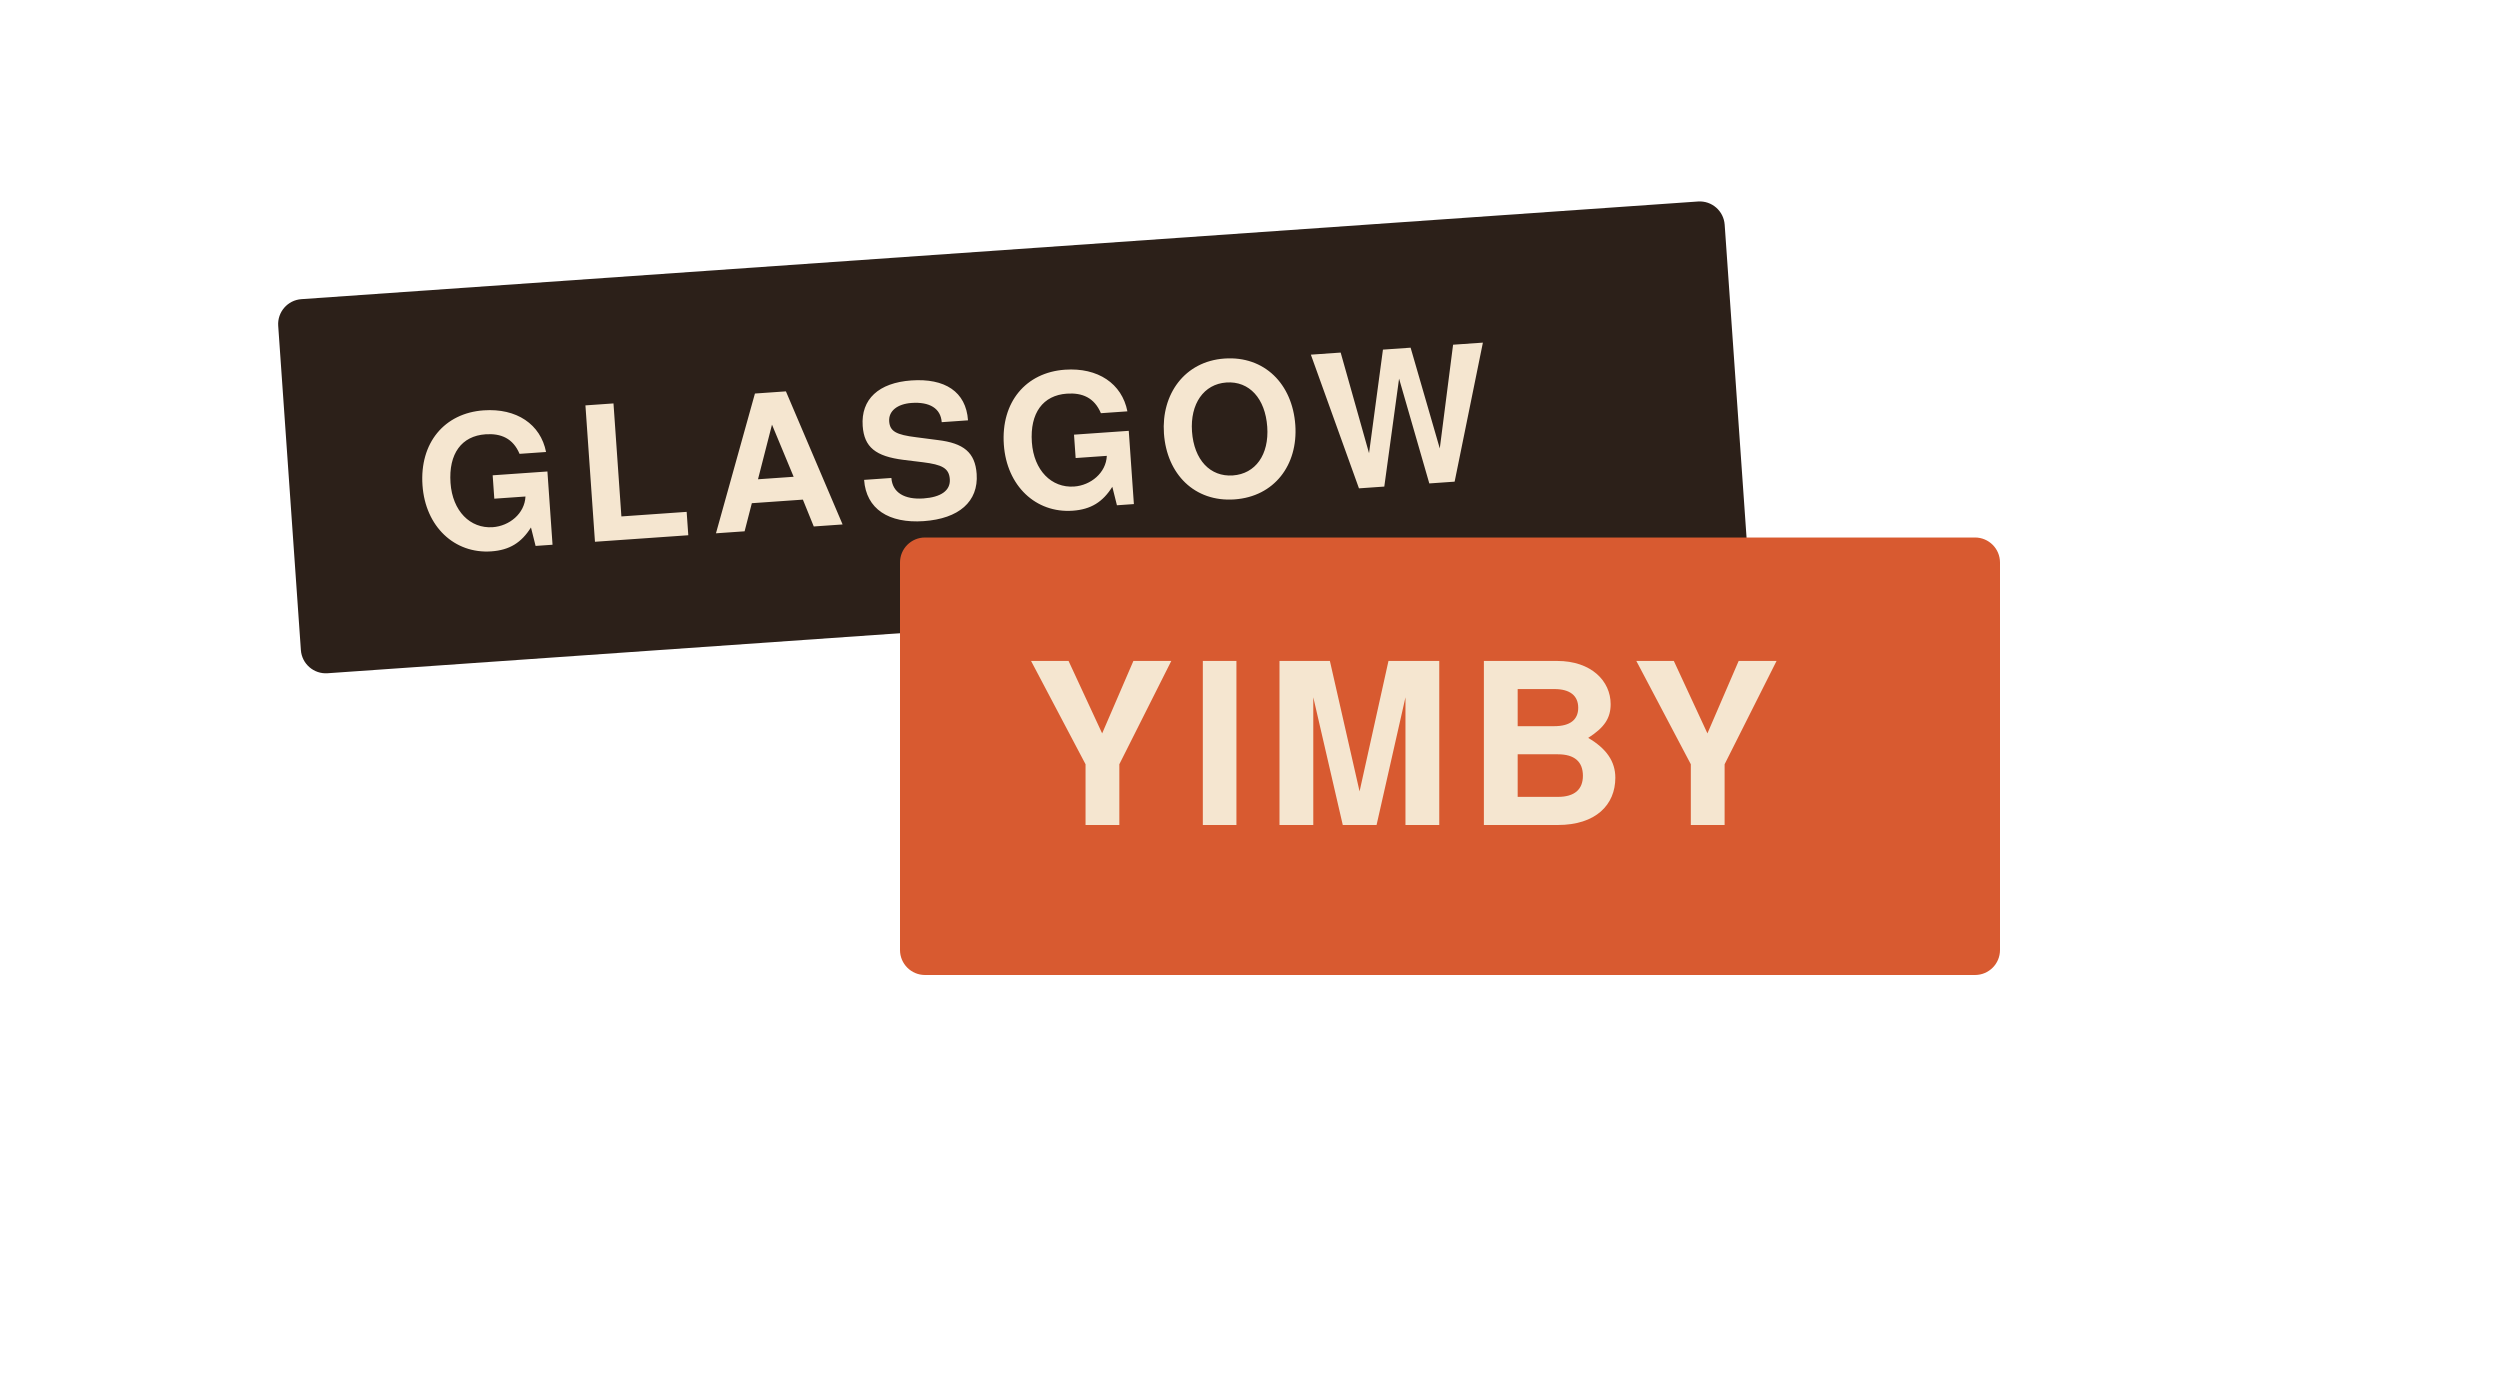
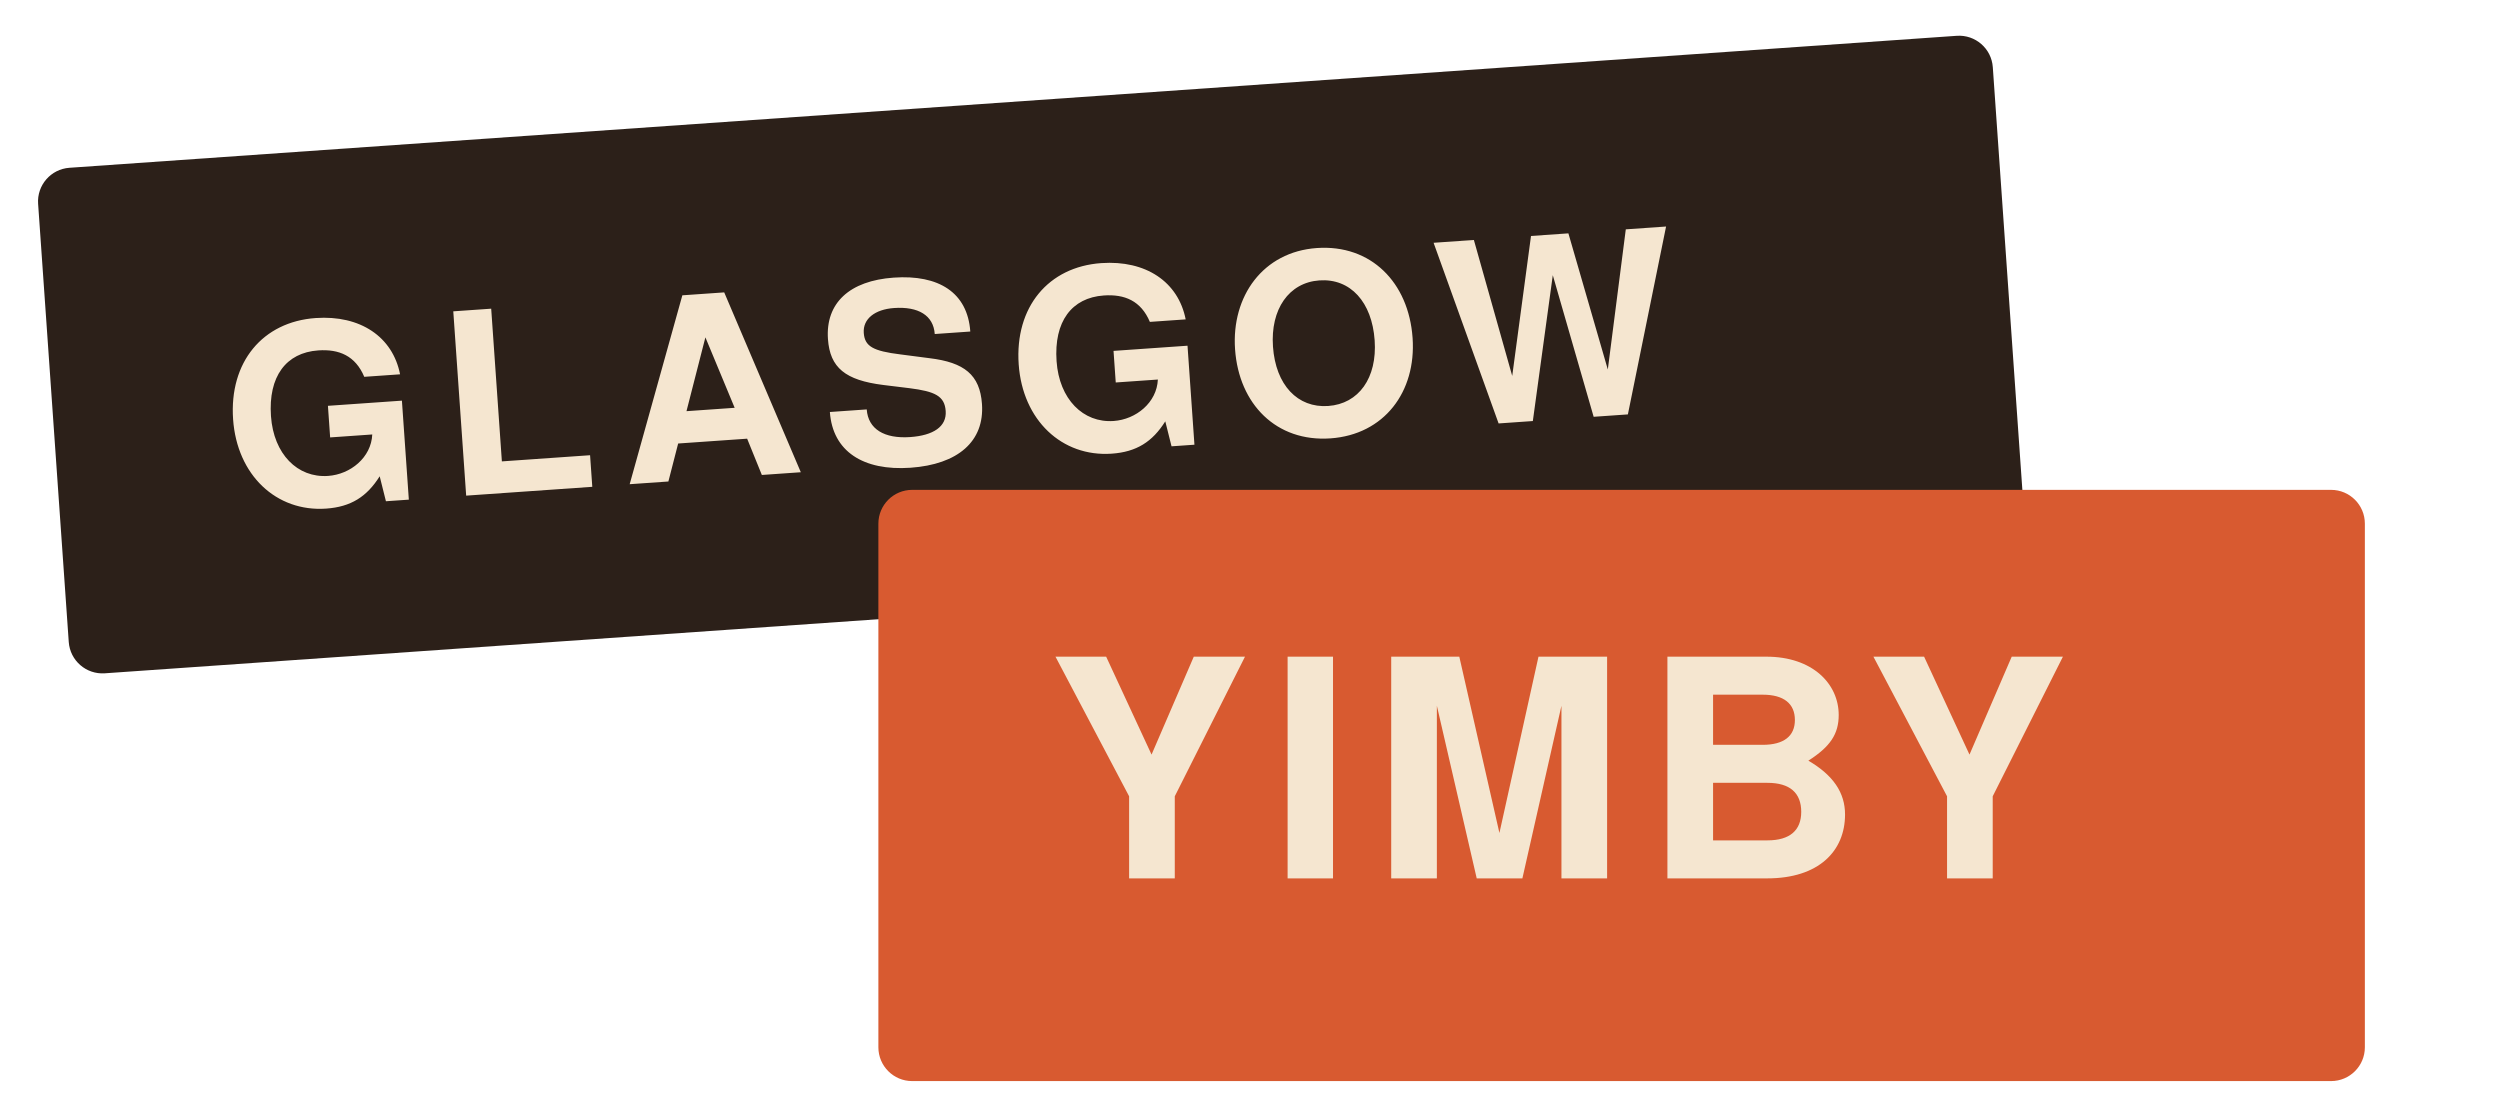
- <svg xmlns="http://www.w3.org/2000/svg" viewBox="0 0 200 110" width="160" height="88">
+ <svg xmlns="http://www.w3.org/2000/svg" viewBox="20 14 148 66">
  <g transform="rotate(-4, 110, 48)">
    <rect x="24" y="18" width="116" height="30" rx="2" fill="#2C2019" />
    <text x="34" y="39" font-family="'Arial Black', 'Helvetica Neue', sans-serif" font-size="15" font-weight="900" fill="#F5E6D0" letter-spacing="0.08em">GLASGOW</text>
  </g>
  <rect x="72" y="43" width="88" height="35" rx="2" fill="#D85A30" />
  <text x="82" y="66" font-family="'Arial Black', 'Helvetica Neue', sans-serif" font-size="18" font-weight="900" fill="#F5E6D0" letter-spacing="0.06em">YIMBY</text>
</svg>
